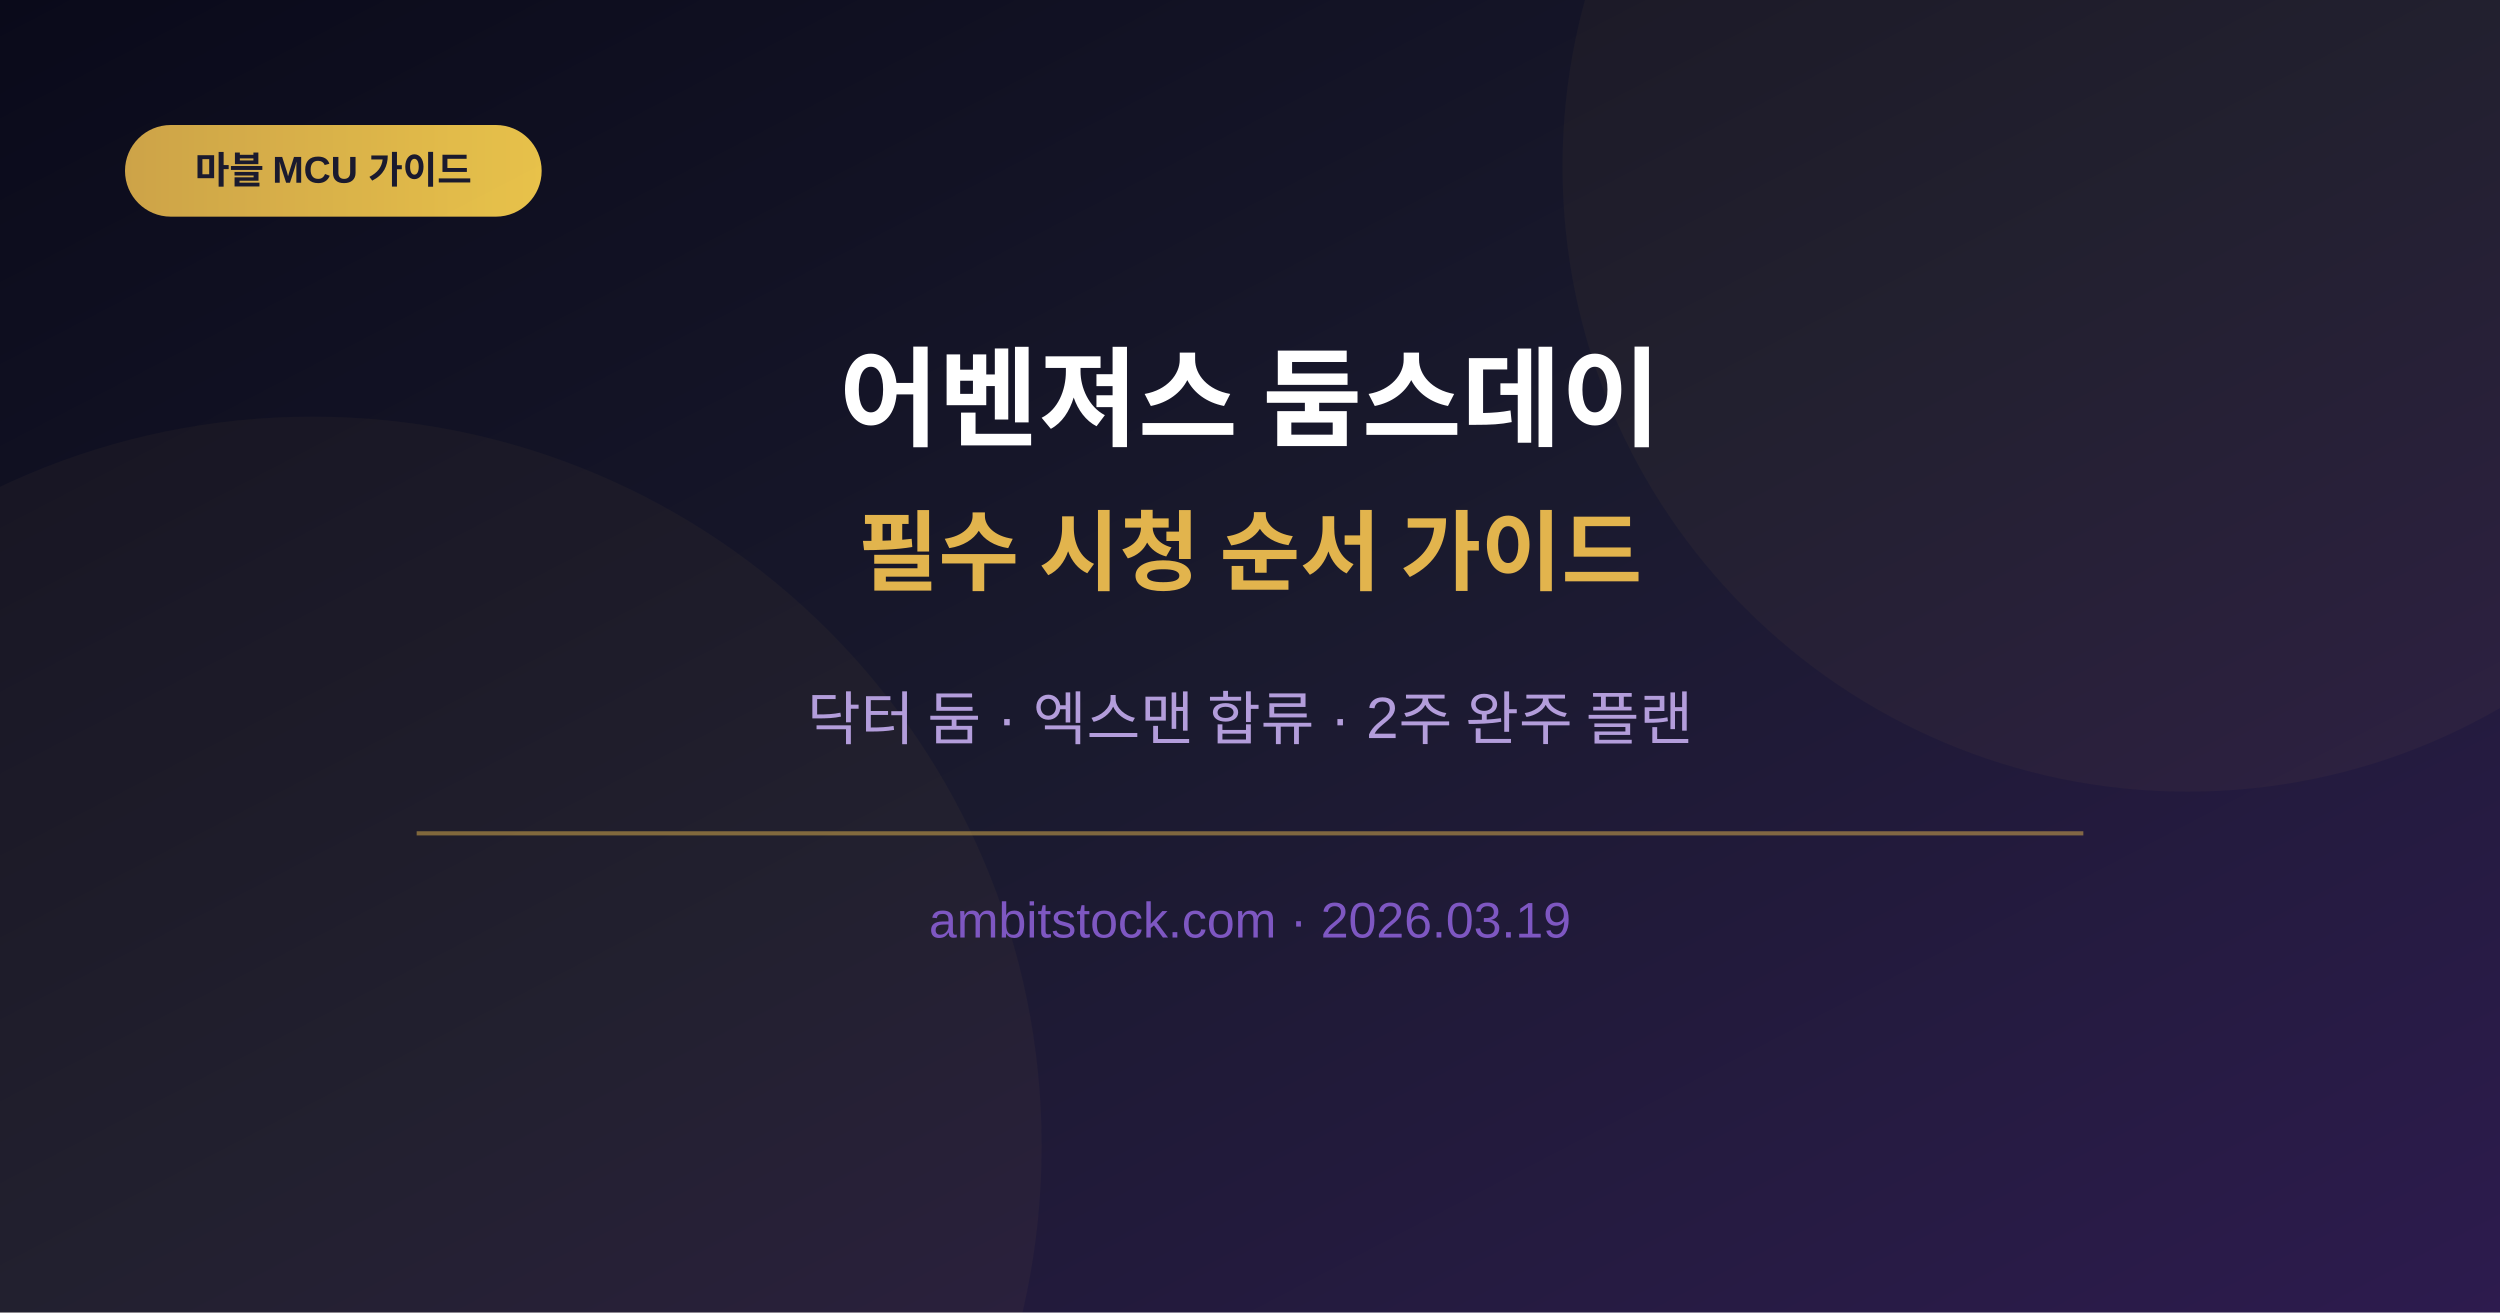
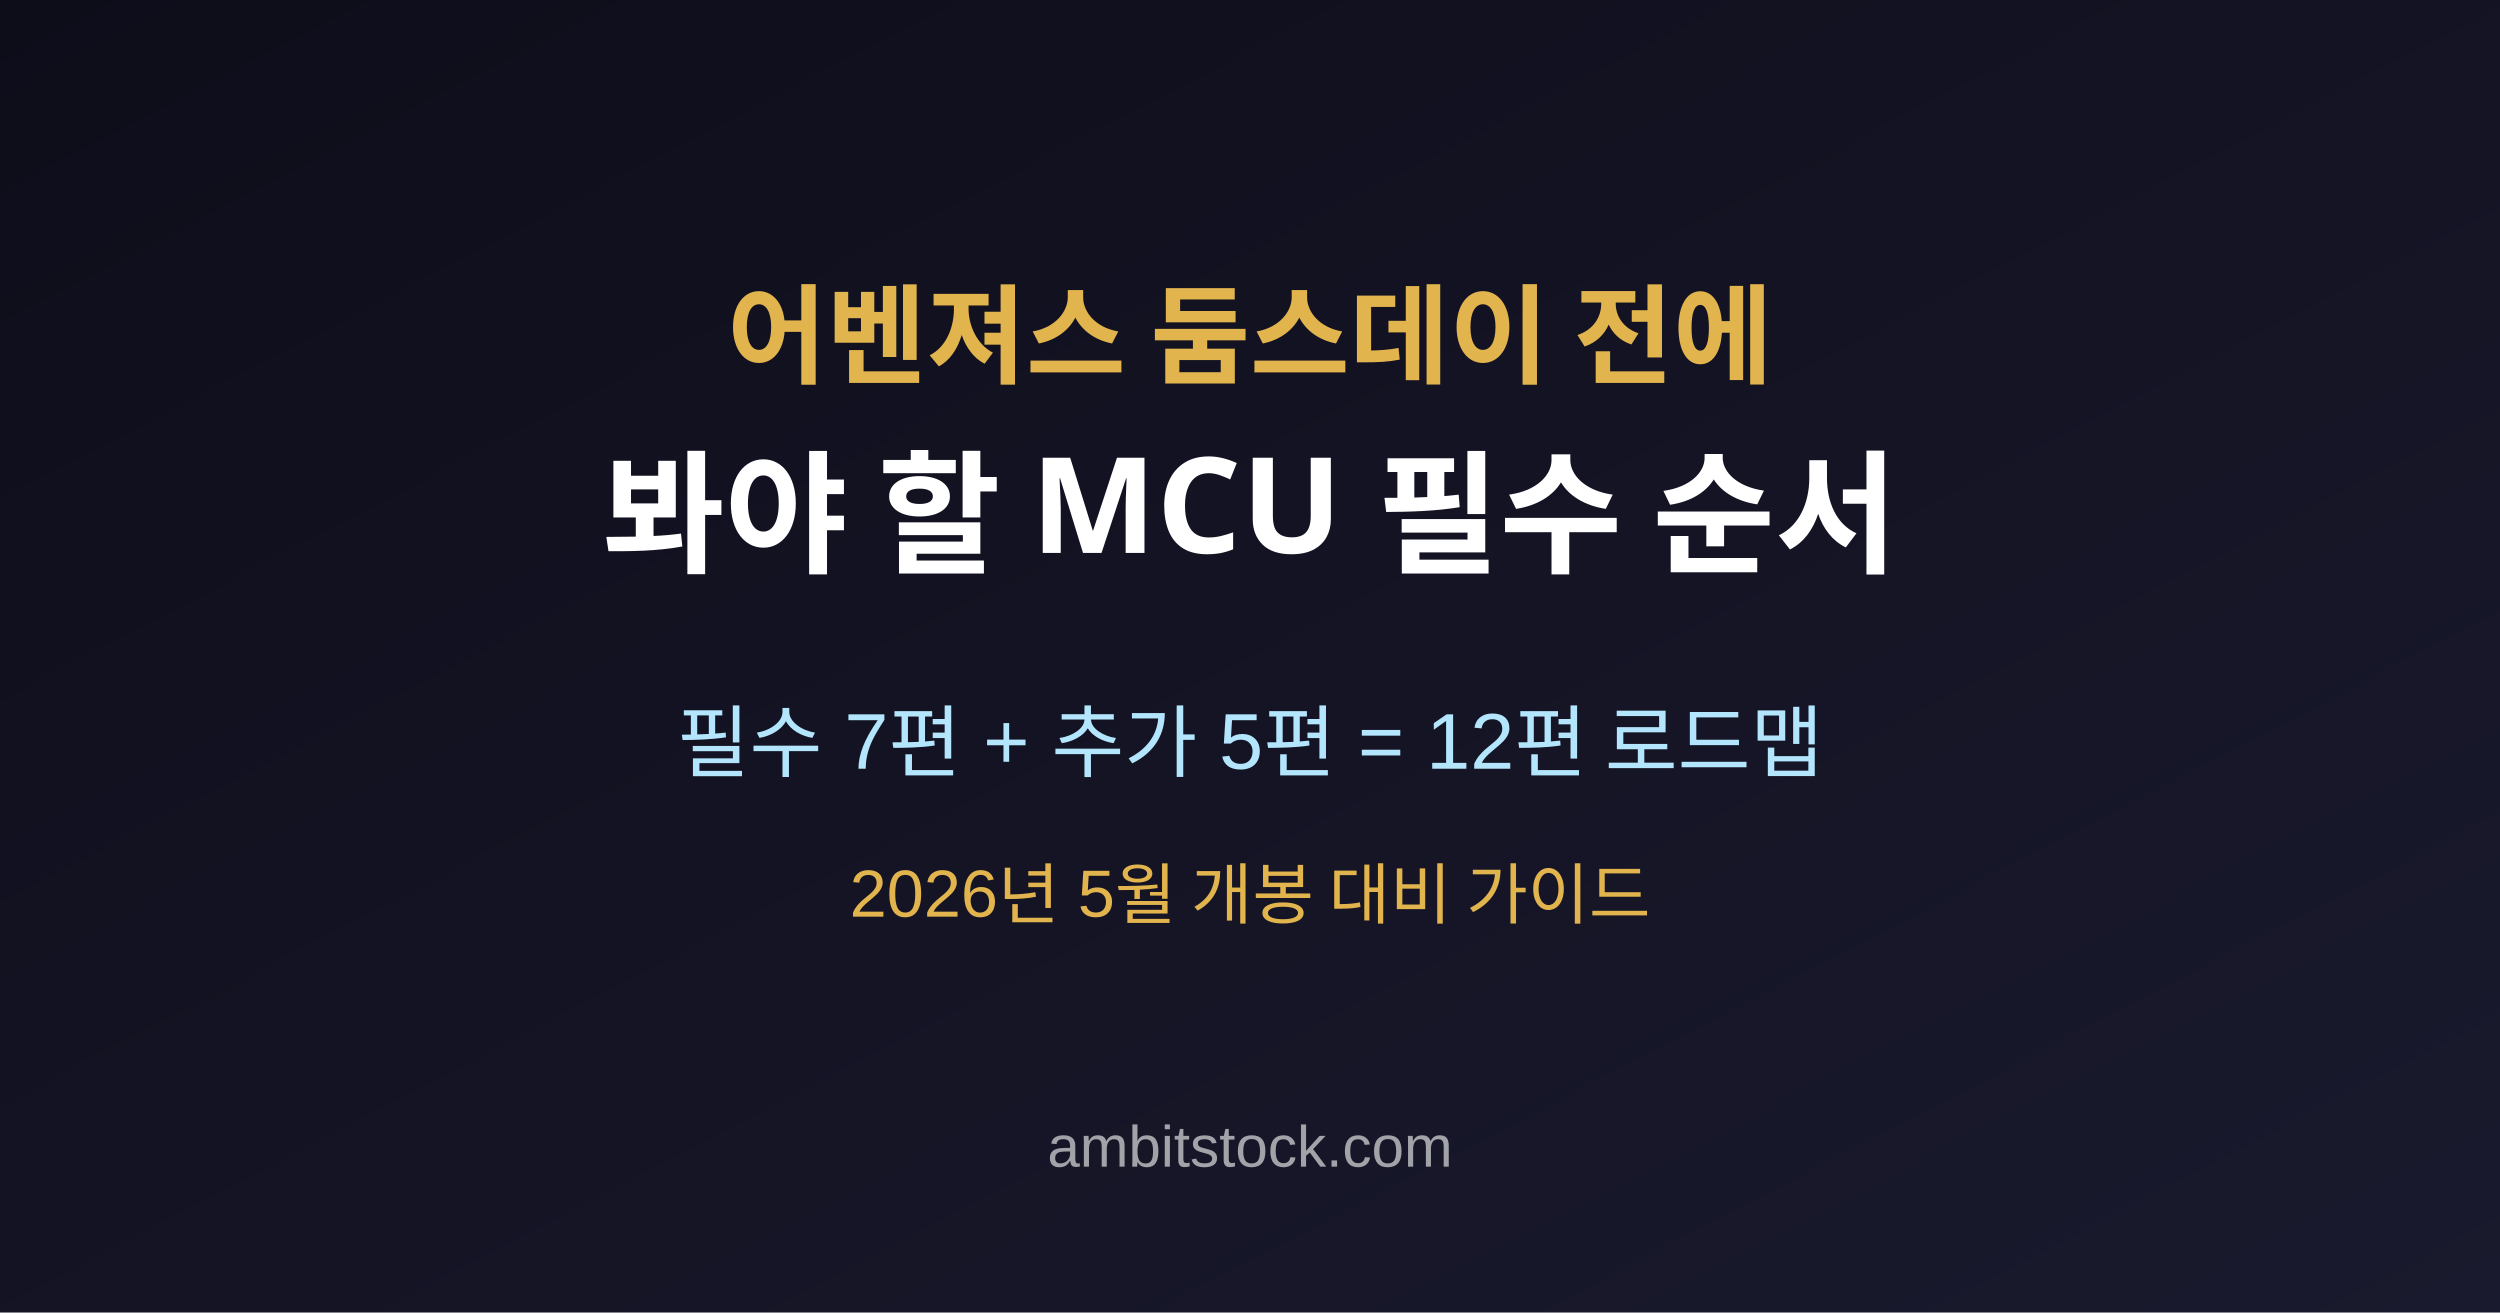
- <svg xmlns="http://www.w3.org/2000/svg" width="1200" height="630" viewBox="0 0 1200 630">
+ <svg xmlns="http://www.w3.org/2000/svg" viewBox="0 0 1200 630">
  <defs>
-     <linearGradient id="bg" x1="0%" y1="0%" x2="100%" y2="100%">
-       <stop offset="0%" style="stop-color:#0a0a1a;stop-opacity:1" />
-       <stop offset="50%" style="stop-color:#1a1a2e;stop-opacity:1" />
-       <stop offset="100%" style="stop-color:#2d1b4e;stop-opacity:1" />
-     </linearGradient>
-     <linearGradient id="accent" x1="0%" y1="0%" x2="100%" y2="0%">
-       <stop offset="0%" style="stop-color:#e2b44d;stop-opacity:1" />
-       <stop offset="100%" style="stop-color:#ffd54f;stop-opacity:1" />
+     <linearGradient id="bg517" x1="0%" y1="0%" x2="100%" y2="100%">
+       <stop offset="0%" style="stop-color:#0d0d1a" />
+       <stop offset="100%" style="stop-color:#1a1a2e" />
    </linearGradient>
  </defs>
-   <rect width="1200" height="630" fill="url(#bg)" />
-   <circle cx="150" cy="550" r="350" fill="#e2b44d" opacity="0.04" />
-   <circle cx="1050" cy="80" r="300" fill="#e2b44d" opacity="0.04" />
-   <rect x="60" y="60" width="200" height="44" rx="22" fill="url(#accent)" opacity="0.9" />
-   <text x="160" y="88" font-family="'Noto Sans KR', Arial, sans-serif" font-size="18" font-weight="700" fill="#1a1a2e" text-anchor="middle">마블 MCU 가이드</text>
-   <text x="600" y="210" font-family="'Noto Sans KR', Arial, sans-serif" font-size="52" font-weight="900" fill="#ffffff" text-anchor="middle">어벤져스 둠스데이</text>
-   <text x="600" y="280" font-family="'Noto Sans KR', Arial, sans-serif" font-size="42" font-weight="700" fill="#e2b44d" text-anchor="middle">필수 시청 순서 가이드</text>
-   <text x="600" y="355" font-family="'Noto Sans KR', Arial, sans-serif" font-size="28" font-weight="500" fill="#b39ddb" text-anchor="middle">닥터 둠 · 엑스맨 합류 · 2주 완주 플랜</text>
-   <line x1="200" y1="400" x2="1000" y2="400" stroke="#e2b44d" stroke-width="2" opacity="0.5" />
-   <text x="600" y="450" font-family="'Noto Sans KR', Arial, sans-serif" font-size="24" font-weight="400" fill="#7e57c2" text-anchor="middle">ambitstock.com · 2026.03.19</text>
+   <rect width="1200" height="630" fill="url(#bg517)" />
+   <text x="600" y="180" font-family="Arial Black, sans-serif" font-size="52" font-weight="bold" fill="#e2b44d" text-anchor="middle">어벤져스 둠스데이 전에</text>
+   <text x="600" y="270" font-family="Arial Black, sans-serif" font-size="64" font-weight="bold" fill="#ffffff" text-anchor="middle">봐야 할 MCU 필수 순서</text>
+   <text x="600" y="370" font-family="Arial, sans-serif" font-size="38" fill="#B3E5FC" text-anchor="middle">필수 7편 + 추가 5편 = 12편 로드맵</text>
+   <text x="600" y="440" font-family="Arial, sans-serif" font-size="32" fill="#e2b44d" text-anchor="middle">2026년 5월 개봉 대비 가이드</text>
+   <text x="600" y="560" font-family="Arial, sans-serif" font-size="28" fill="rgba(255,255,255,0.6)" text-anchor="middle">ambitstock.com</text>
</svg>
